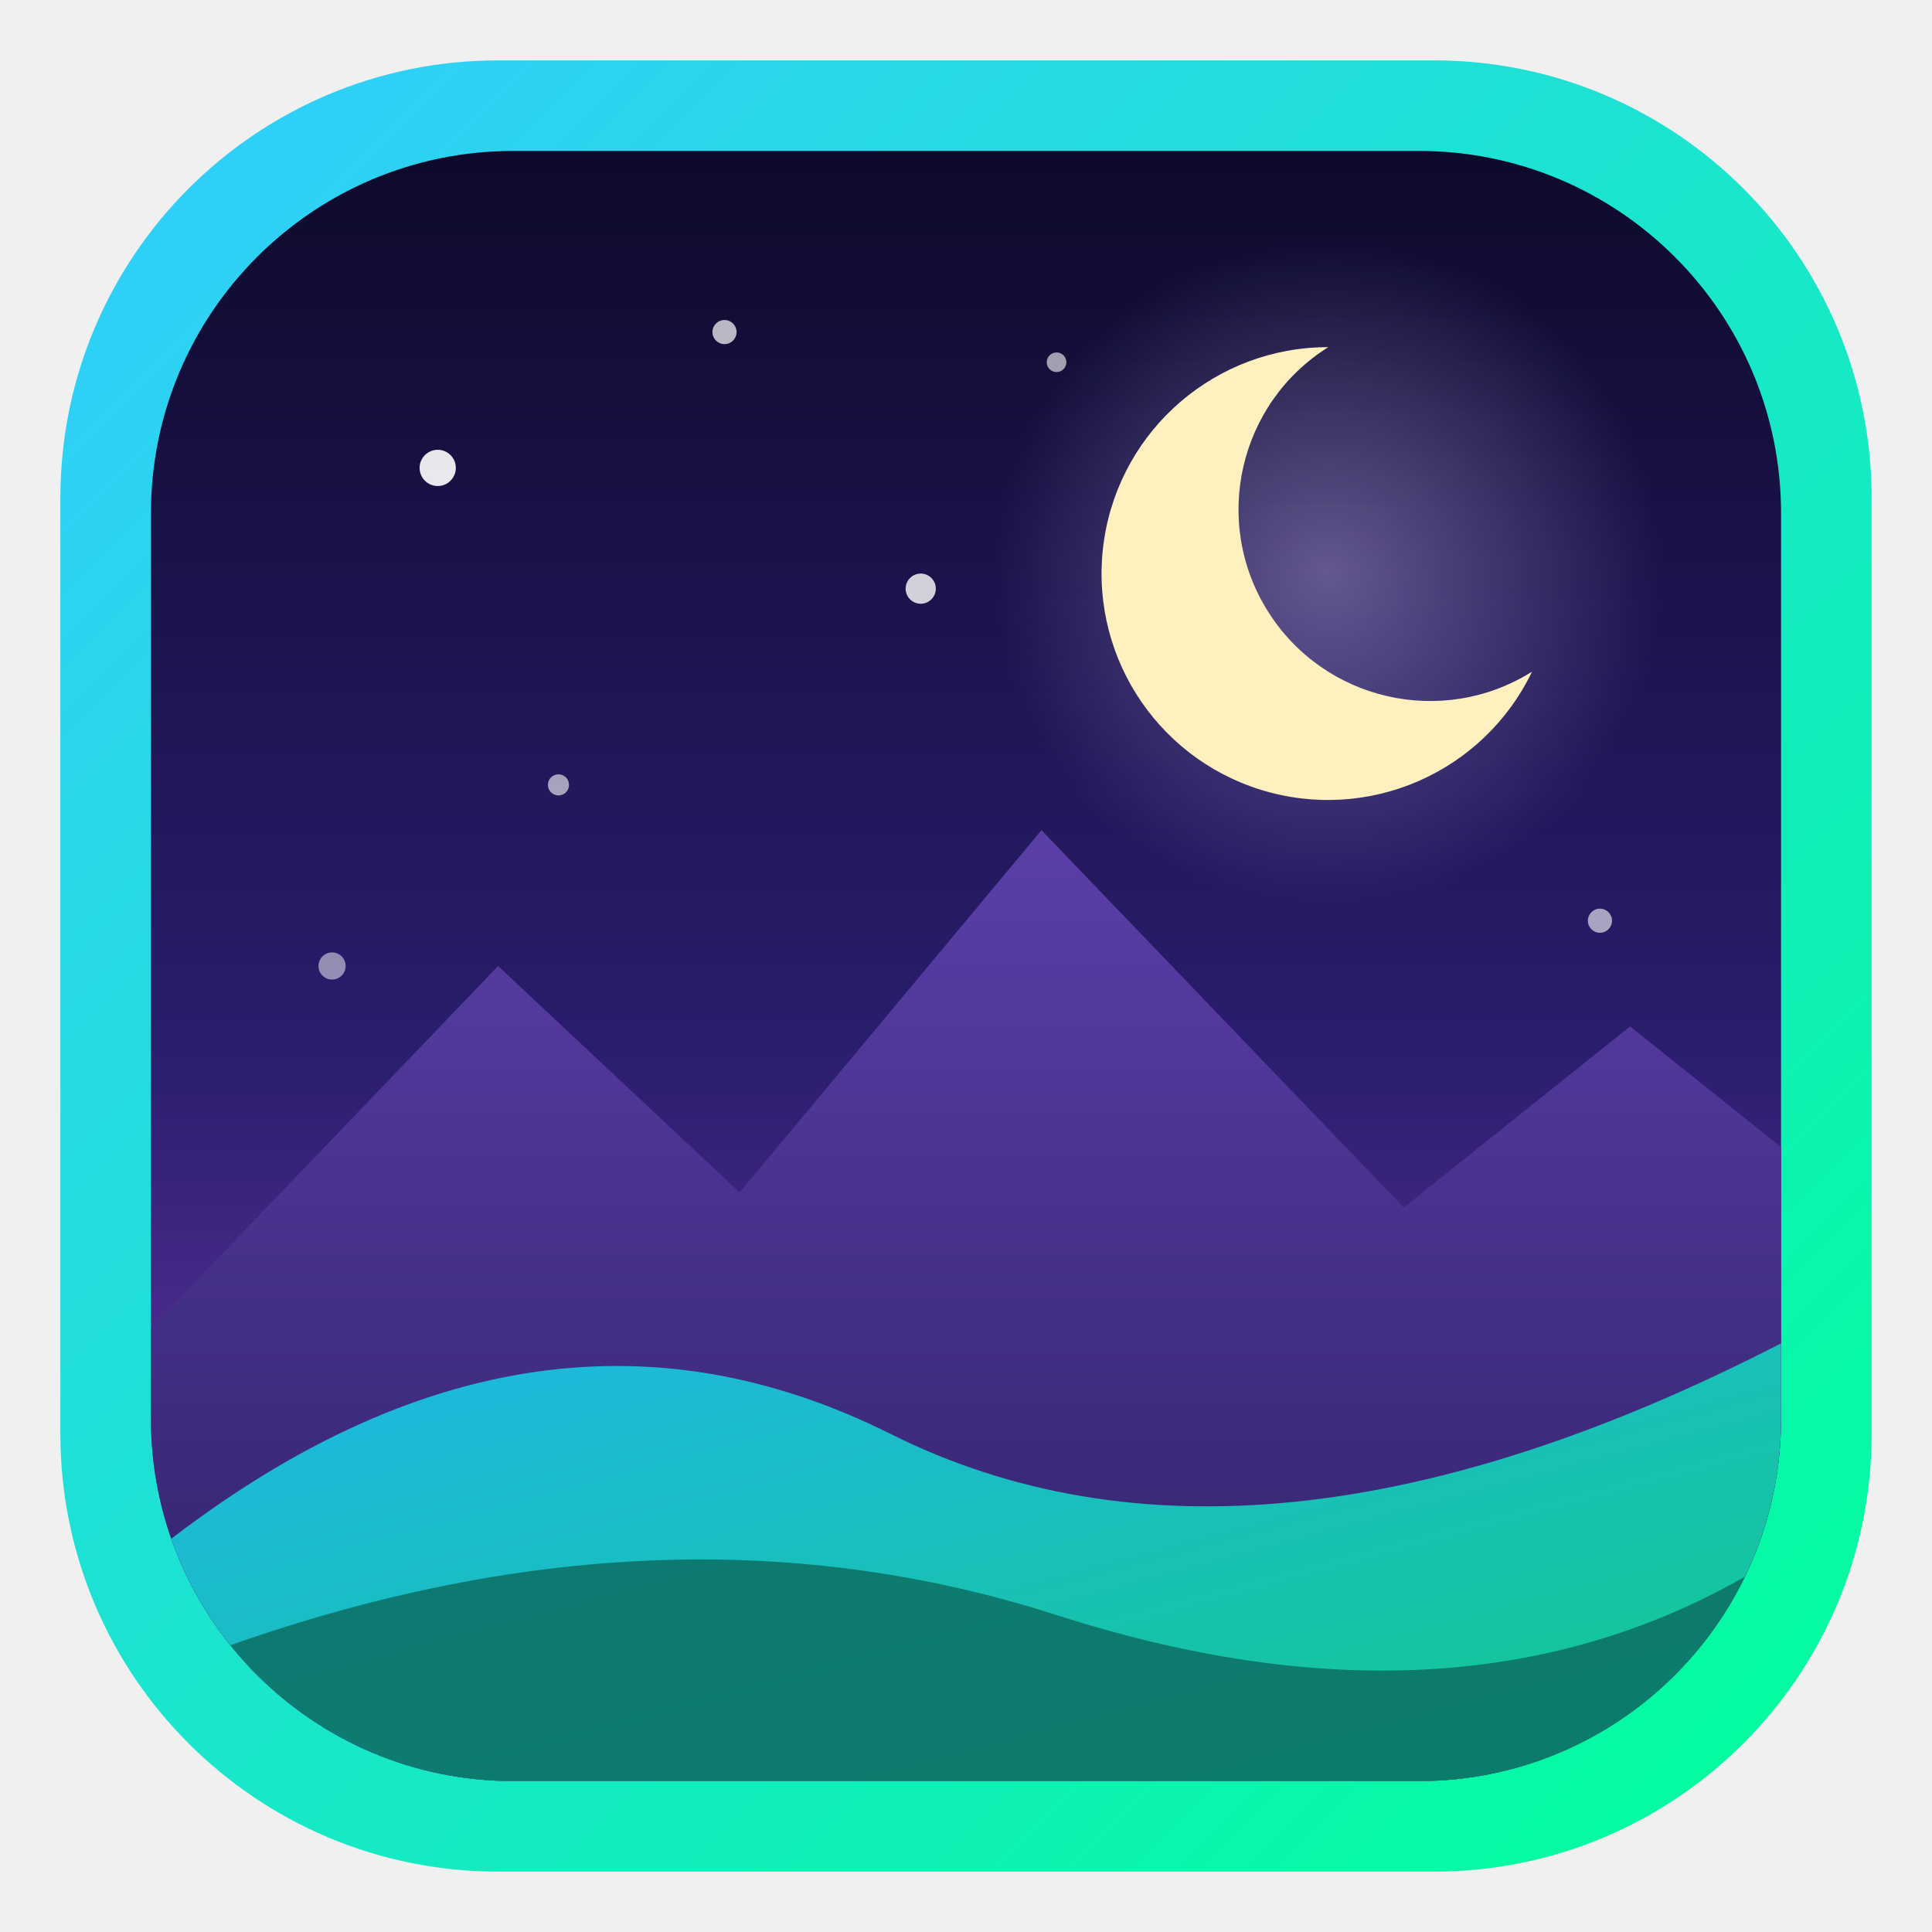
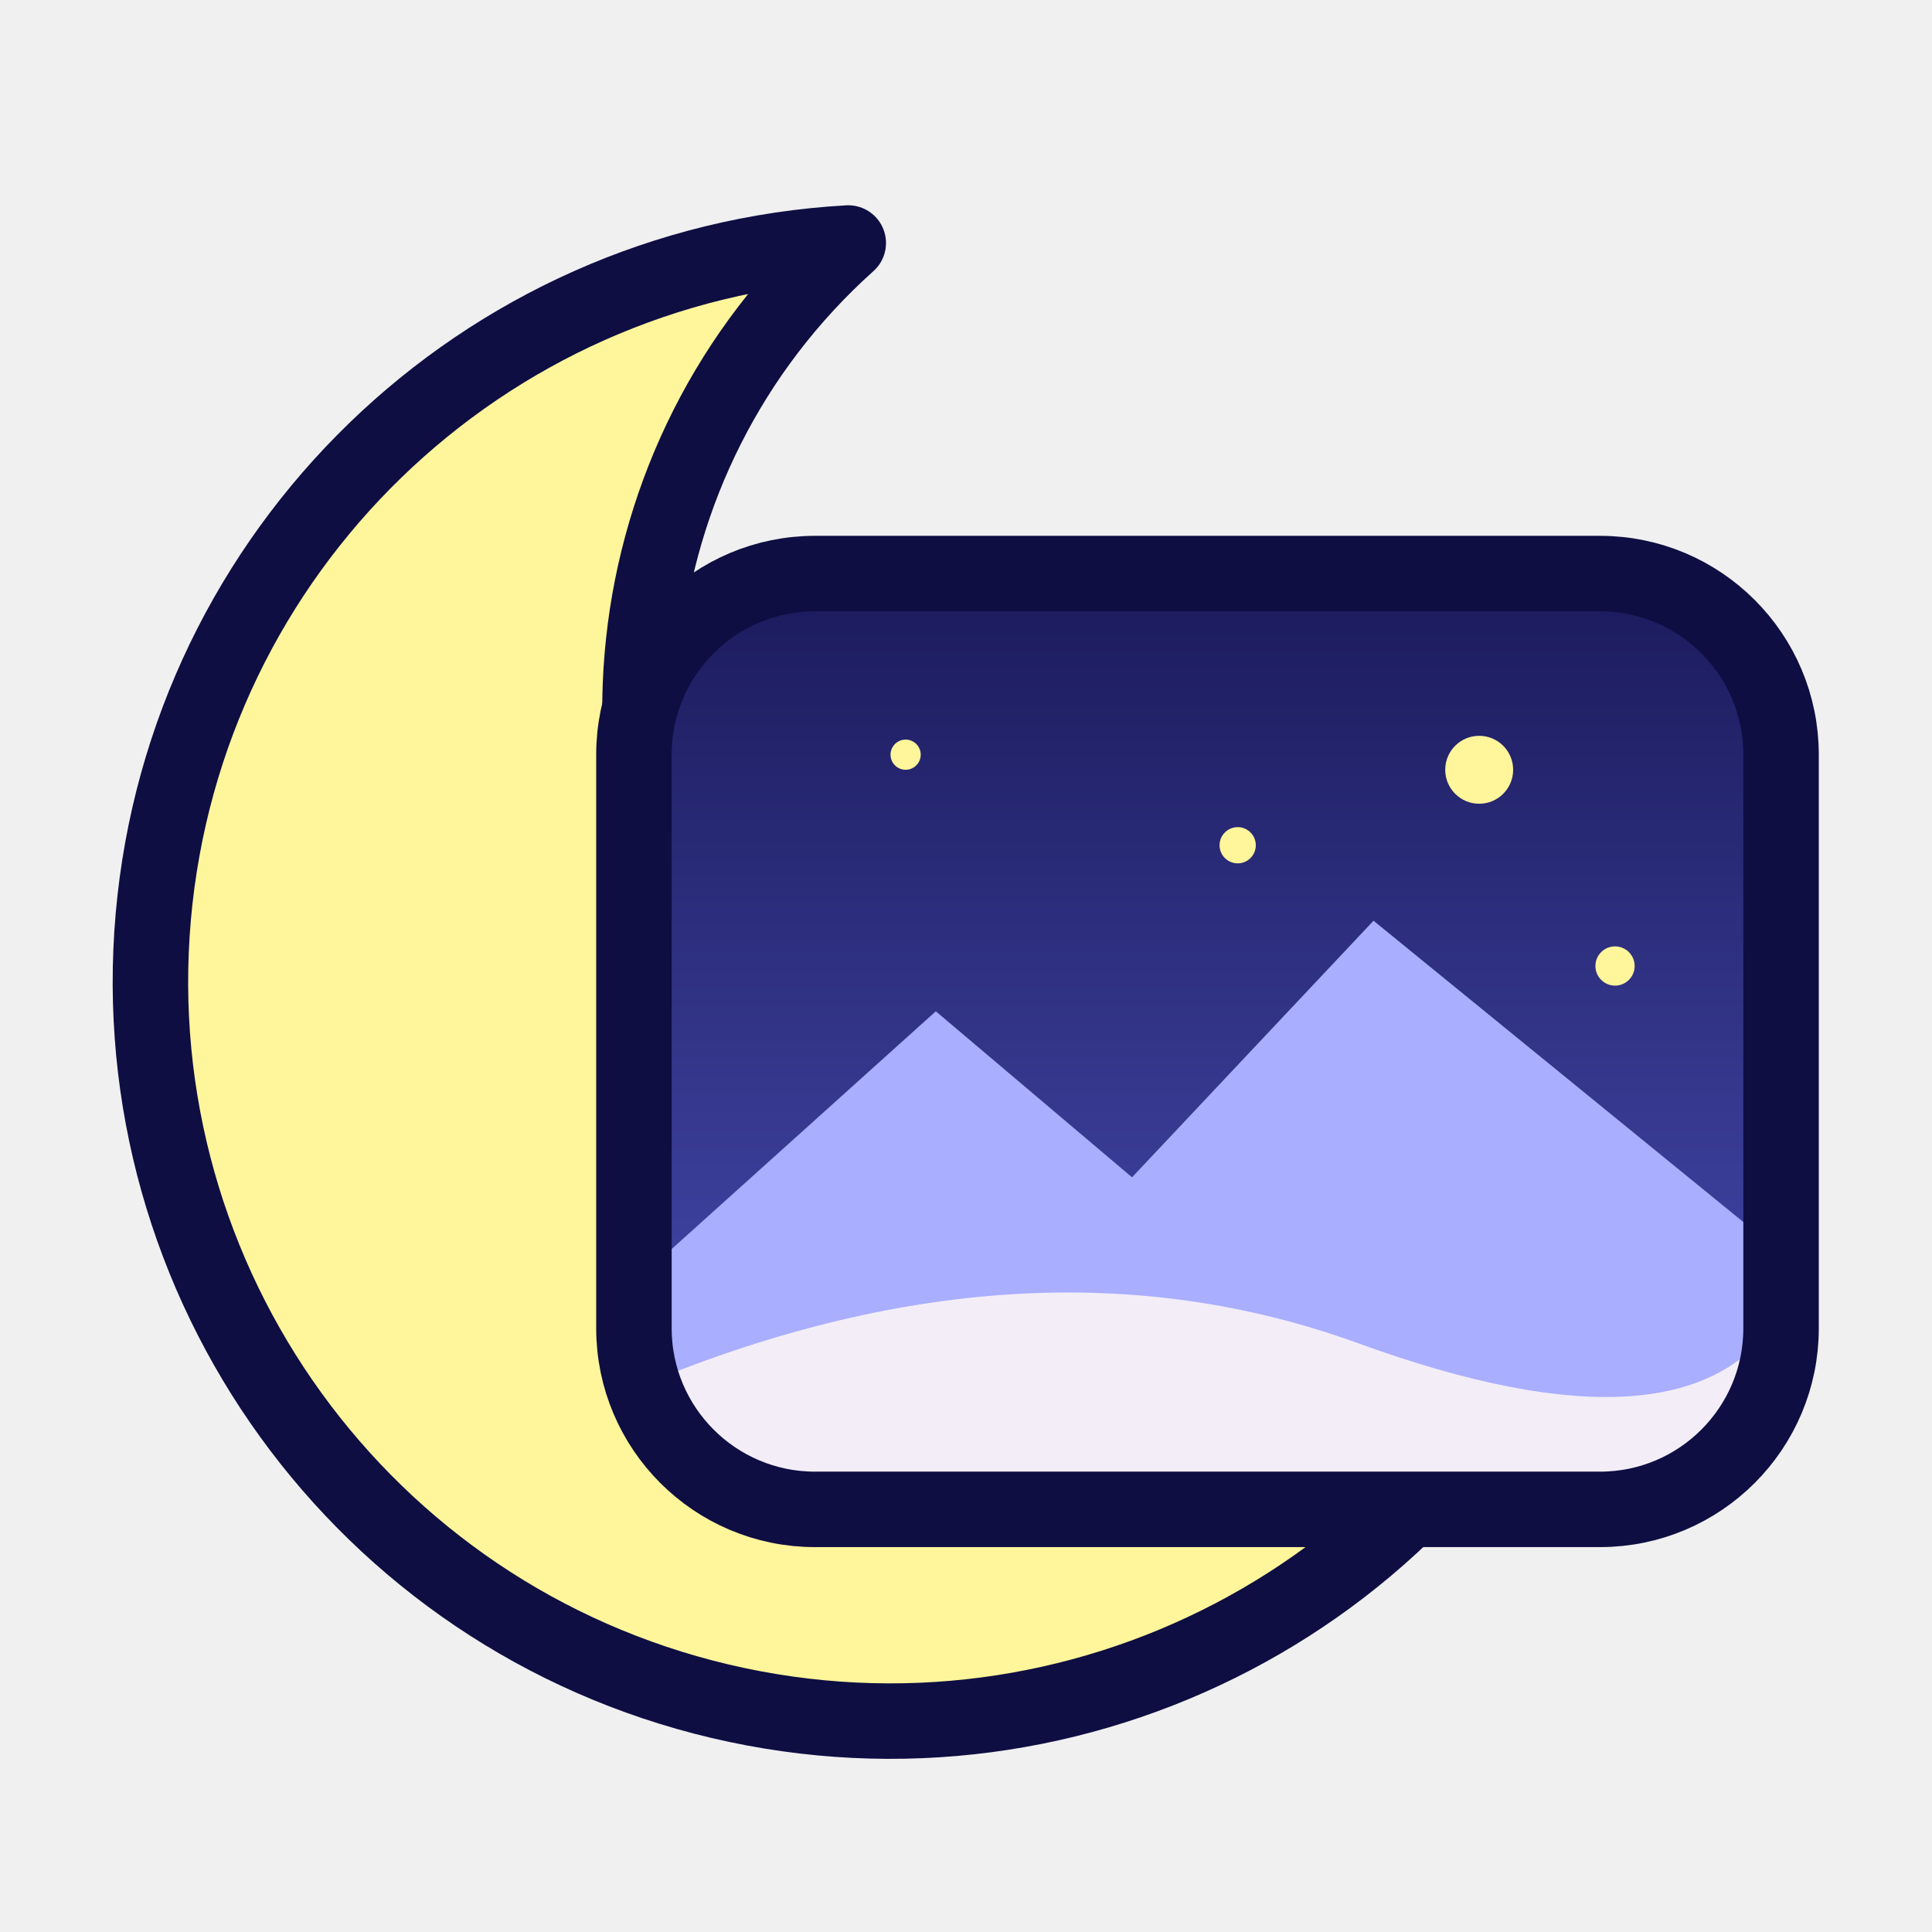
<svg xmlns="http://www.w3.org/2000/svg" width="256" height="256" viewBox="0 0 256 256">
  <defs>
    <linearGradient id="cielo" x1="0" y1="0" x2="0" y2="1">
-       <stop offset="0" stop-color="#0d0a2b" />
-       <stop offset="0.55" stop-color="#2a1d6e" />
-       <stop offset="1" stop-color="#7a3fb8" />
+       <stop offset="0" stop-color="#1b1a5c" />
+       <stop offset="1" stop-color="#4a4fb4" />
    </linearGradient>
-     <linearGradient id="hypr" x1="0" y1="0" x2="1" y2="1">
-       <stop offset="0" stop-color="#33ccff" />
-       <stop offset="1" stop-color="#00ff99" />
-     </linearGradient>
-     <linearGradient id="monte-lejos" x1="0" y1="0" x2="0" y2="1">
-       <stop offset="0" stop-color="#5b3fa8" />
-       <stop offset="1" stop-color="#2d1f66" />
-     </linearGradient>
-     <linearGradient id="monte-cerca" x1="0" y1="0" x2="1" y2="1">
-       <stop offset="0" stop-color="#1fb6e8" />
-       <stop offset="1" stop-color="#12c98a" />
-     </linearGradient>
-     <radialGradient id="halo" cx="0.5" cy="0.5" r="0.5">
-       <stop offset="0" stop-color="#d9c8ff" stop-opacity="0.38" />
-       <stop offset="1" stop-color="#d9c8ff" stop-opacity="0" />
-     </radialGradient>
    <clipPath id="dentro">
-       <rect x="20" y="20" width="216" height="216" rx="48" />
+       <rect x="84" y="76" width="152" height="124" rx="24" />
    </clipPath>
  </defs>
-   <rect x="8" y="8" width="240" height="240" rx="58" fill="url(#hypr)" />
-   <g clip-path="url(#dentro)">
-     <rect x="20" y="20" width="216" height="216" fill="url(#cielo)" />
-     <g fill="#ffffff">
-       <circle cx="58" cy="62" r="2.4" opacity="0.9" />
-       <circle cx="96" cy="44" r="1.6" opacity="0.7" />
-       <circle cx="122" cy="78" r="2" opacity="0.8" />
-       <circle cx="74" cy="104" r="1.4" opacity="0.6" />
-       <circle cx="44" cy="128" r="1.8" opacity="0.5" />
-       <circle cx="140" cy="48" r="1.3" opacity="0.6" />
-       <circle cx="212" cy="122" r="1.6" opacity="0.6" />
+   <g stroke="#0e0e43" stroke-width="10" stroke-linejoin="round" stroke-linecap="round">
+     <path d="M112.4 32.2 A98 98 0 1 0 209.1 166.0 A83 83 0 0 1 112.4 32.2 Z" fill="#fff59b" />
+     <g clip-path="url(#dentro)" stroke="none">
+       <rect x="84" y="76" width="152" height="124" fill="url(#cielo)" />
+       <g fill="#fff59b">
+         <circle cx="196" cy="102" r="4.5" />
+         <circle cx="214" cy="128" r="2.6" />
+         <circle cx="164" cy="112" r="2.4" />
+         <circle cx="120" cy="100" r="2" />
+       </g>
+       <path d="M84 170 L124 134 L150 156 L182 122 L236 166 L236 200 L84 200 Z" fill="#a9aefe" />
+       <path d="M84 184 Q136 162 180 178 T236 174 L236 200 L84 200 Z" fill="#f3edf7" />
    </g>
-     <circle cx="176" cy="76" r="44" fill="url(#halo)" />
-     <path d="M176 46 a30 30 0 1 0 27 43 a24 24 0 1 1 -27 -43 z" fill="#fff1bf" />
-     <path d="M20 176 L66 128 L98 158 L138 110 L186 160 L216 136 L236 152 L236 236 L20 236 z" fill="url(#monte-lejos)" />
-     <path d="M20 206 Q70 166 118 190 T236 178 L236 236 L20 236 z" fill="url(#monte-cerca)" />
-     <path d="M20 222 Q84 196 140 214 T236 206 L236 236 L20 236 z" fill="#0b6f63" opacity="0.85" />
+     <rect x="84" y="76" width="152" height="124" rx="24" fill="none" />
  </g>
</svg>
